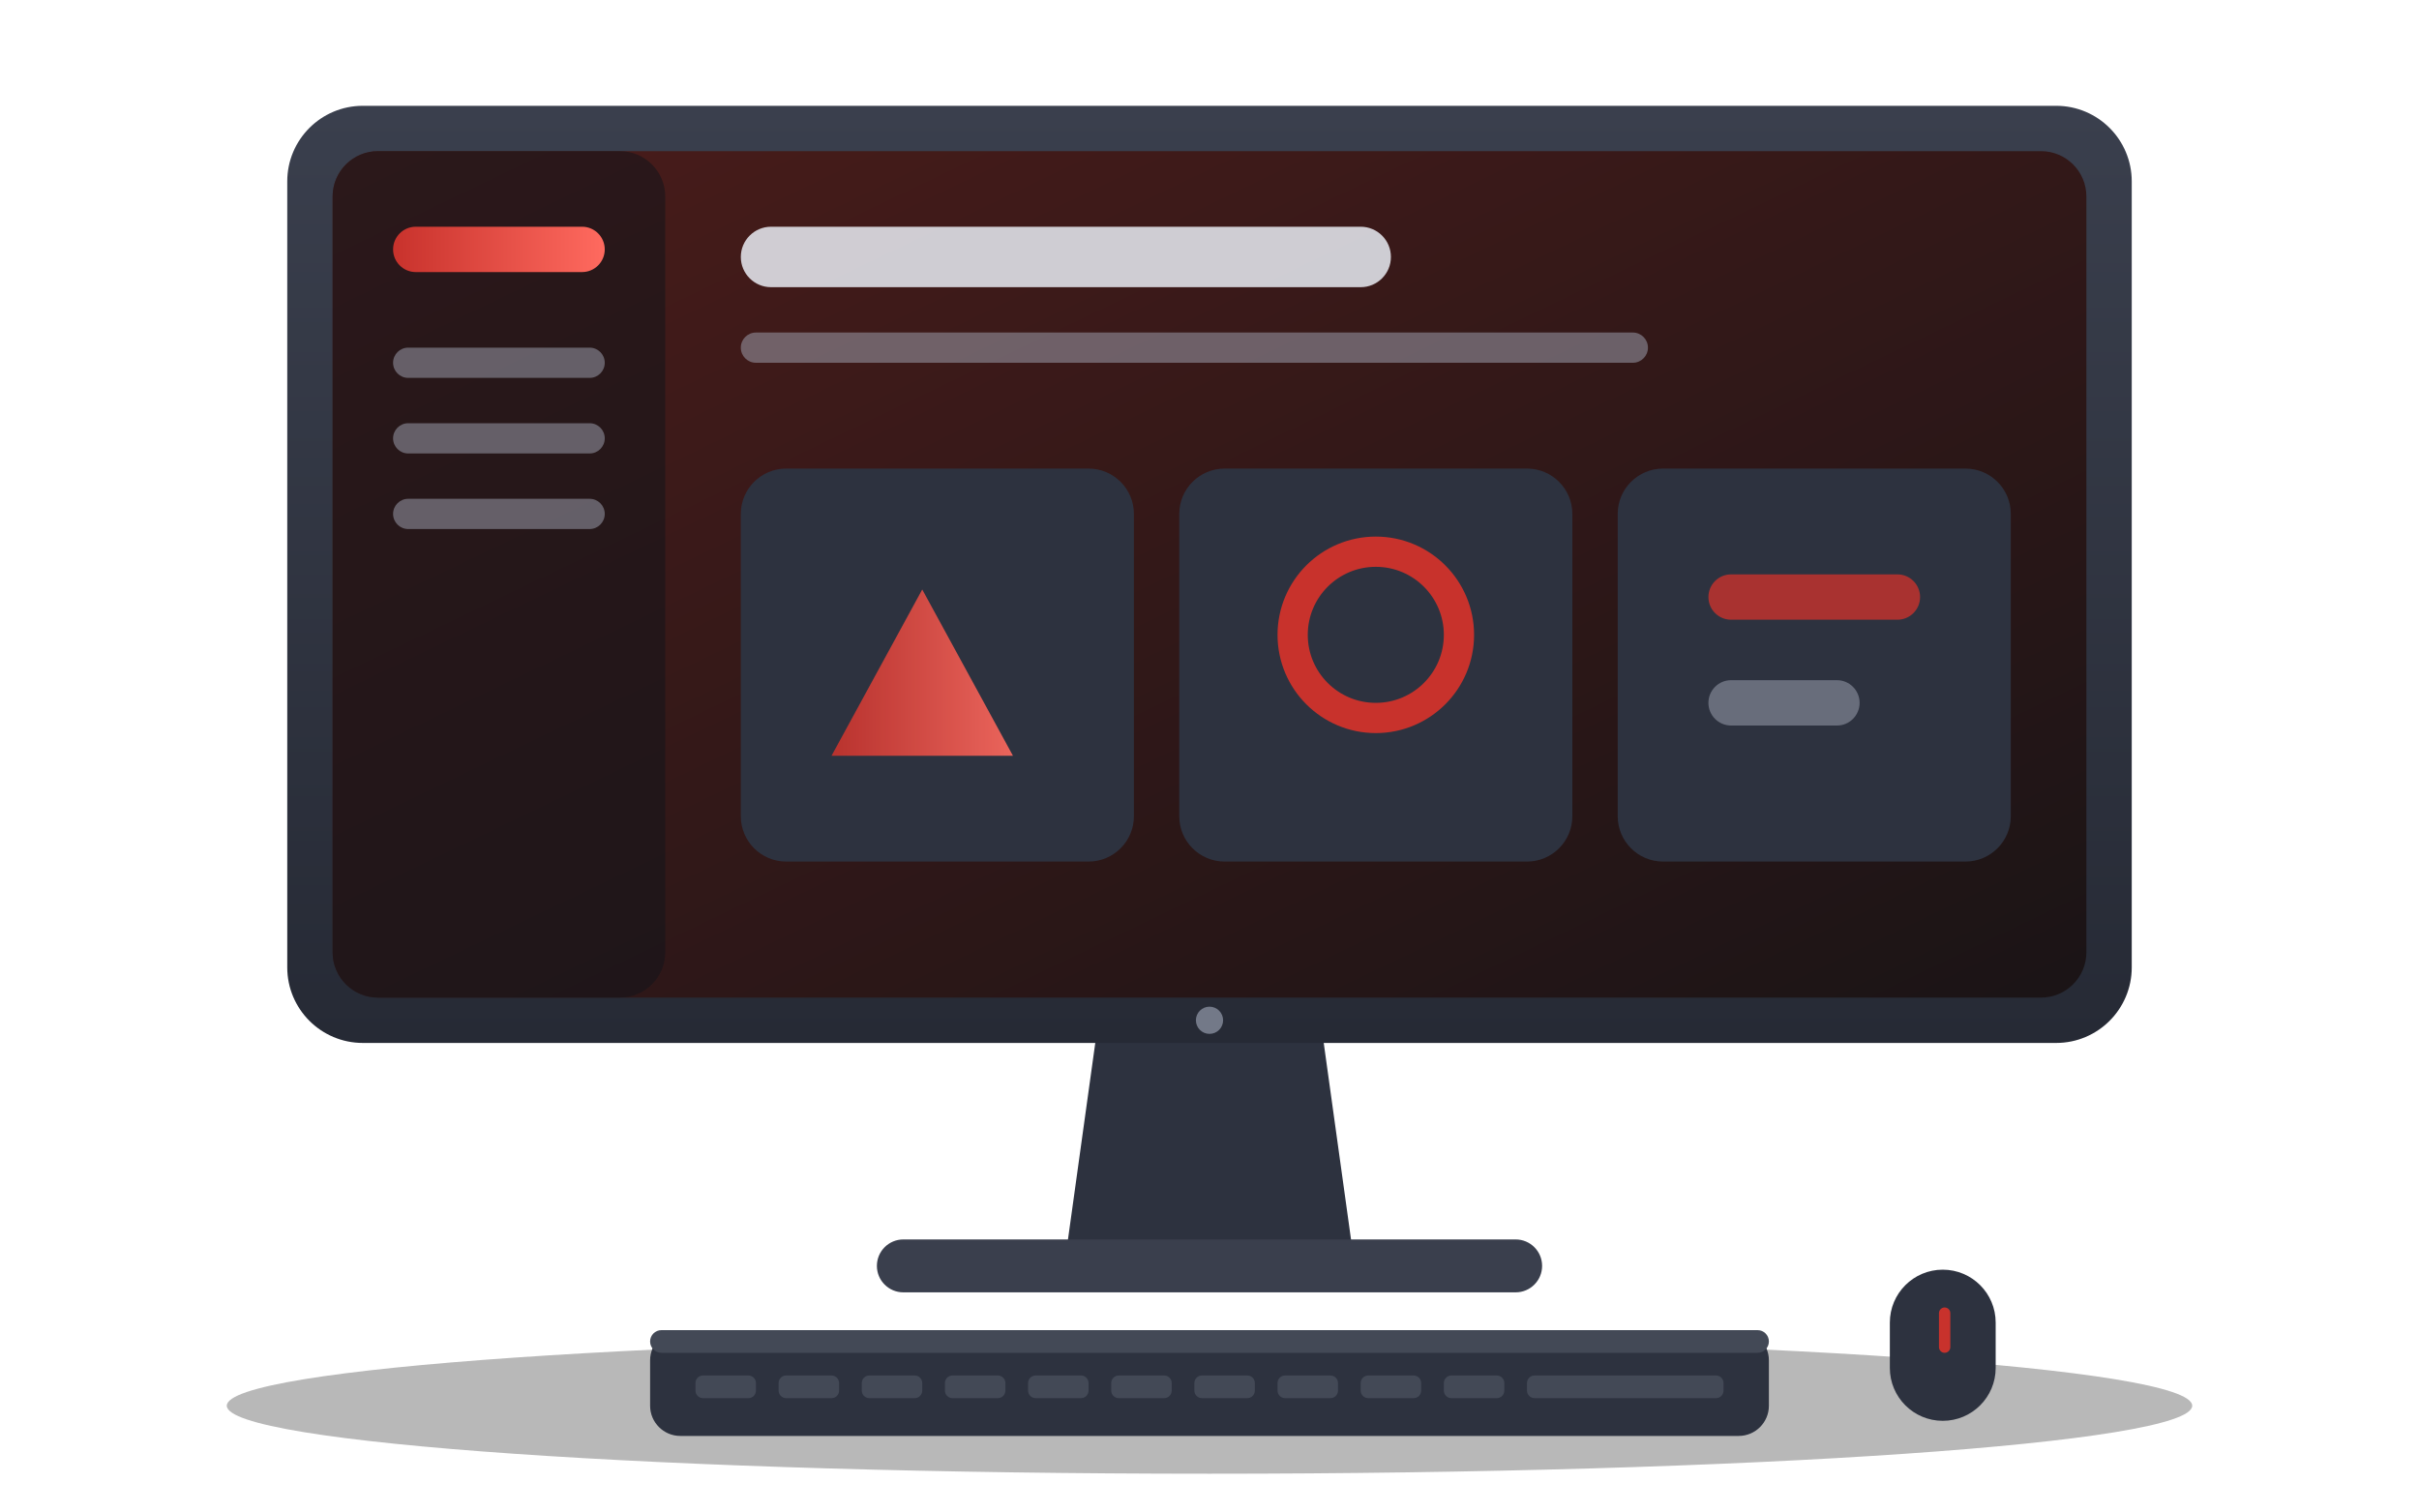
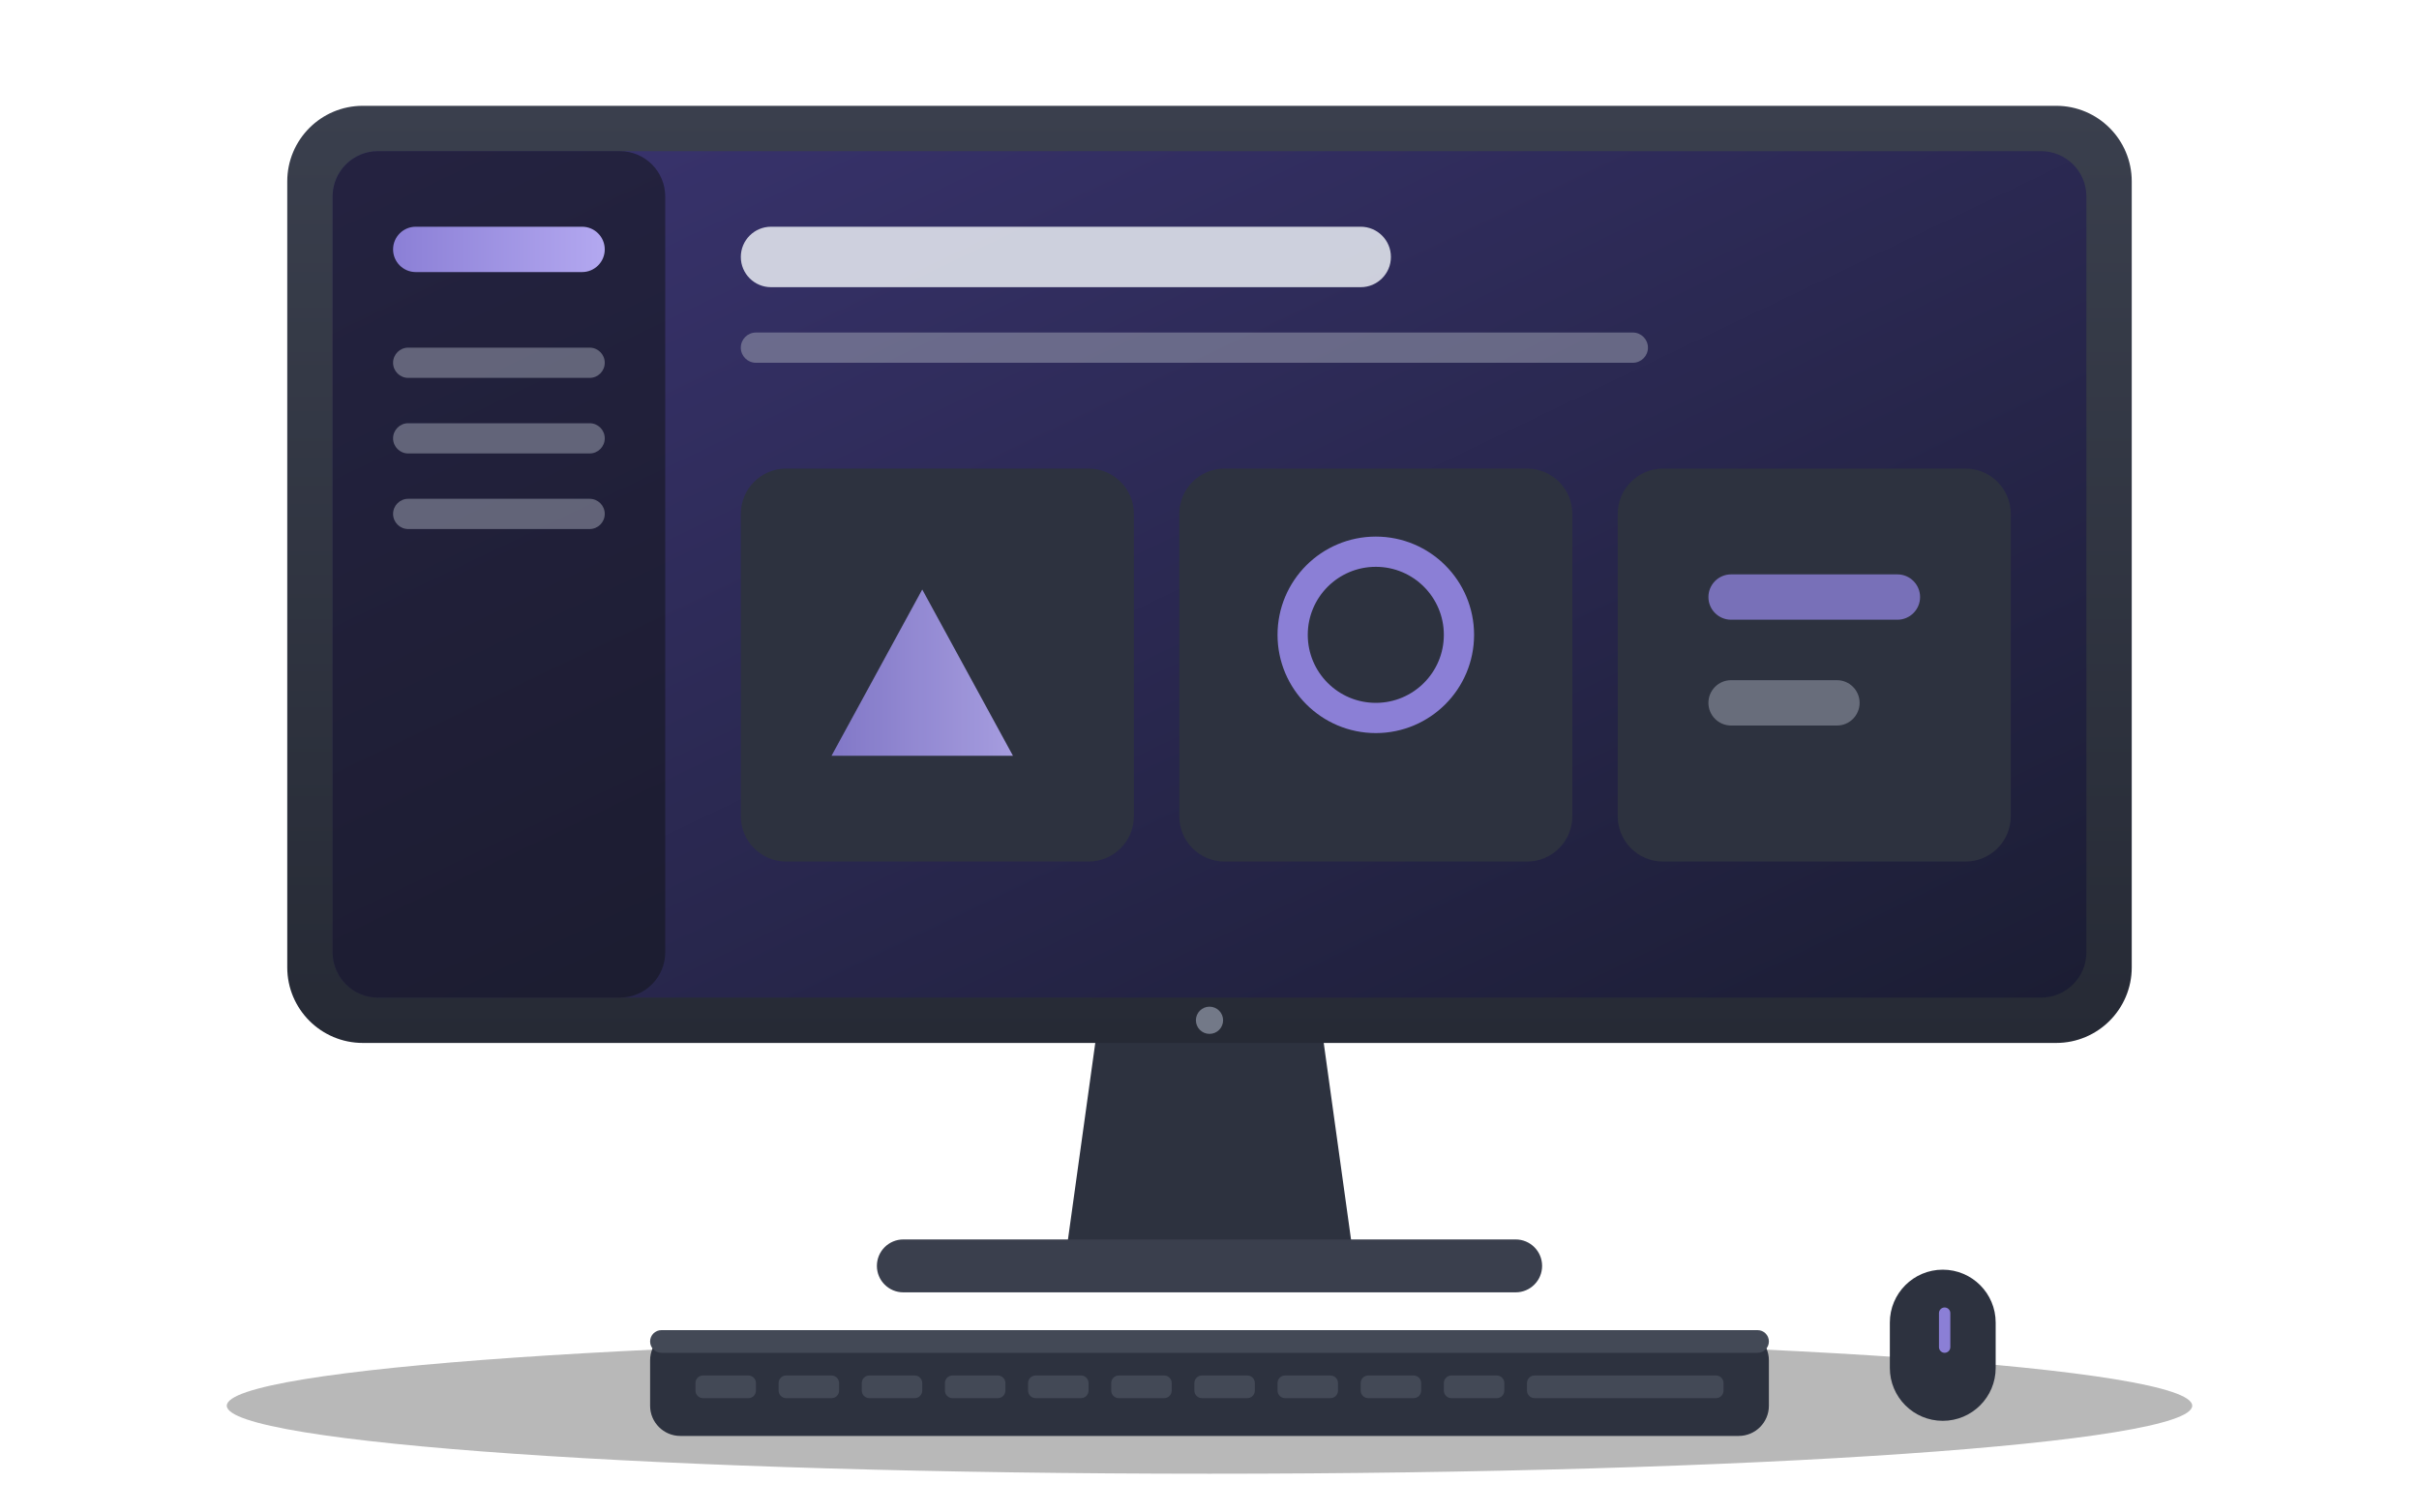
<svg xmlns="http://www.w3.org/2000/svg" viewBox="0 0 320 200" width="320" height="200">
  <defs>
    <linearGradient id="screen" x1="0" y1="0" x2="1" y2="1">
-       <stop offset="0" stop-color="#4a1c1a" />
-       <stop offset="1" stop-color="#1a1416" />
+       <stop offset="0" stop-color="#3a3470" />
+       <stop offset="1" stop-color="#1b1d33" />
    </linearGradient>
    <linearGradient id="bezel" x1="0" y1="0" x2="0" y2="1">
      <stop offset="0" stop-color="#3a3f4d" />
      <stop offset="1" stop-color="#262a35" />
    </linearGradient>
    <linearGradient id="accent" x1="0" y1="0" x2="1" y2="0">
-       <stop offset="0" stop-color="#c8322c" />
-       <stop offset="1" stop-color="#ff6a5f" />
+       <stop offset="0" stop-color="#8b7fd6" />
+       <stop offset="1" stop-color="#b3a8f0" />
    </linearGradient>
  </defs>
  <ellipse cx="160" cy="186" rx="130" ry="9" fill="#000" opacity="0.28" />
  <path d="M146 130h28l5 36h-38z" fill="#2d323f" />
  <rect x="116" y="164" width="88" height="7" rx="3.5" fill="#3a3f4d" />
  <rect x="38" y="14" width="244" height="124" rx="10" fill="url(#bezel)" />
  <rect x="44" y="20" width="232" height="112" rx="6" fill="url(#screen)" />
  <rect x="44" y="20" width="44" height="112" rx="6" fill="#121419" opacity="0.55" />
  <rect x="52" y="30" width="28" height="6" rx="3" fill="url(#accent)" />
  <rect x="52" y="46" width="28" height="4" rx="2" fill="#a3a8b7" opacity="0.5" />
  <rect x="52" y="56" width="28" height="4" rx="2" fill="#a3a8b7" opacity="0.5" />
  <rect x="52" y="66" width="28" height="4" rx="2" fill="#a3a8b7" opacity="0.5" />
  <rect x="98" y="30" width="86" height="8" rx="4" fill="#e9ecf3" opacity="0.85" />
  <rect x="98" y="44" width="120" height="4" rx="2" fill="#a3a8b7" opacity="0.5" />
  <rect x="98" y="62" width="52" height="52" rx="6" fill="#2d323f" />
  <rect x="156" y="62" width="52" height="52" rx="6" fill="#2d323f" />
  <rect x="214" y="62" width="52" height="52" rx="6" fill="#2d323f" />
  <path d="M110 100l12-22 12 22z" fill="url(#accent)" opacity="0.9" />
-   <circle cx="182" cy="84" r="11" fill="none" stroke="#c8322c" stroke-width="4" />
-   <rect x="226" y="76" width="28" height="6" rx="3" fill="#c8322c" opacity="0.8" />
+   <circle cx="182" cy="84" r="11" fill="none" stroke="#8b7fd6" stroke-width="4" />
+   <rect x="226" y="76" width="28" height="6" rx="3" fill="#8b7fd6" opacity="0.8" />
  <rect x="226" y="90" width="20" height="6" rx="3" fill="#a3a8b7" opacity="0.5" />
  <circle cx="160" cy="135" r="1.8" fill="#737988" />
  <g transform="translate(0 4)">
    <rect x="86" y="172" width="148" height="14" rx="4" fill="#2d323f" />
    <rect x="86" y="172" width="148" height="3" rx="1.5" fill="#434956" />
    <g fill="#434956">
      <rect x="92" y="178" width="8" height="3" rx="1" />
      <rect x="103" y="178" width="8" height="3" rx="1" />
      <rect x="114" y="178" width="8" height="3" rx="1" />
      <rect x="125" y="178" width="8" height="3" rx="1" />
      <rect x="136" y="178" width="8" height="3" rx="1" />
      <rect x="147" y="178" width="8" height="3" rx="1" />
      <rect x="158" y="178" width="8" height="3" rx="1" />
      <rect x="169" y="178" width="8" height="3" rx="1" />
      <rect x="180" y="178" width="8" height="3" rx="1" />
      <rect x="191" y="178" width="8" height="3" rx="1" />
      <rect x="202" y="178" width="26" height="3" rx="1" />
    </g>
  </g>
  <rect x="250" y="168" width="14" height="20" rx="7" fill="#2d323f" />
-   <rect x="256.5" y="173" width="1.5" height="6" rx="0.75" fill="#c8322c" />
+   <rect x="256.5" y="173" width="1.5" height="6" rx="0.75" fill="#8b7fd6" />
</svg>
